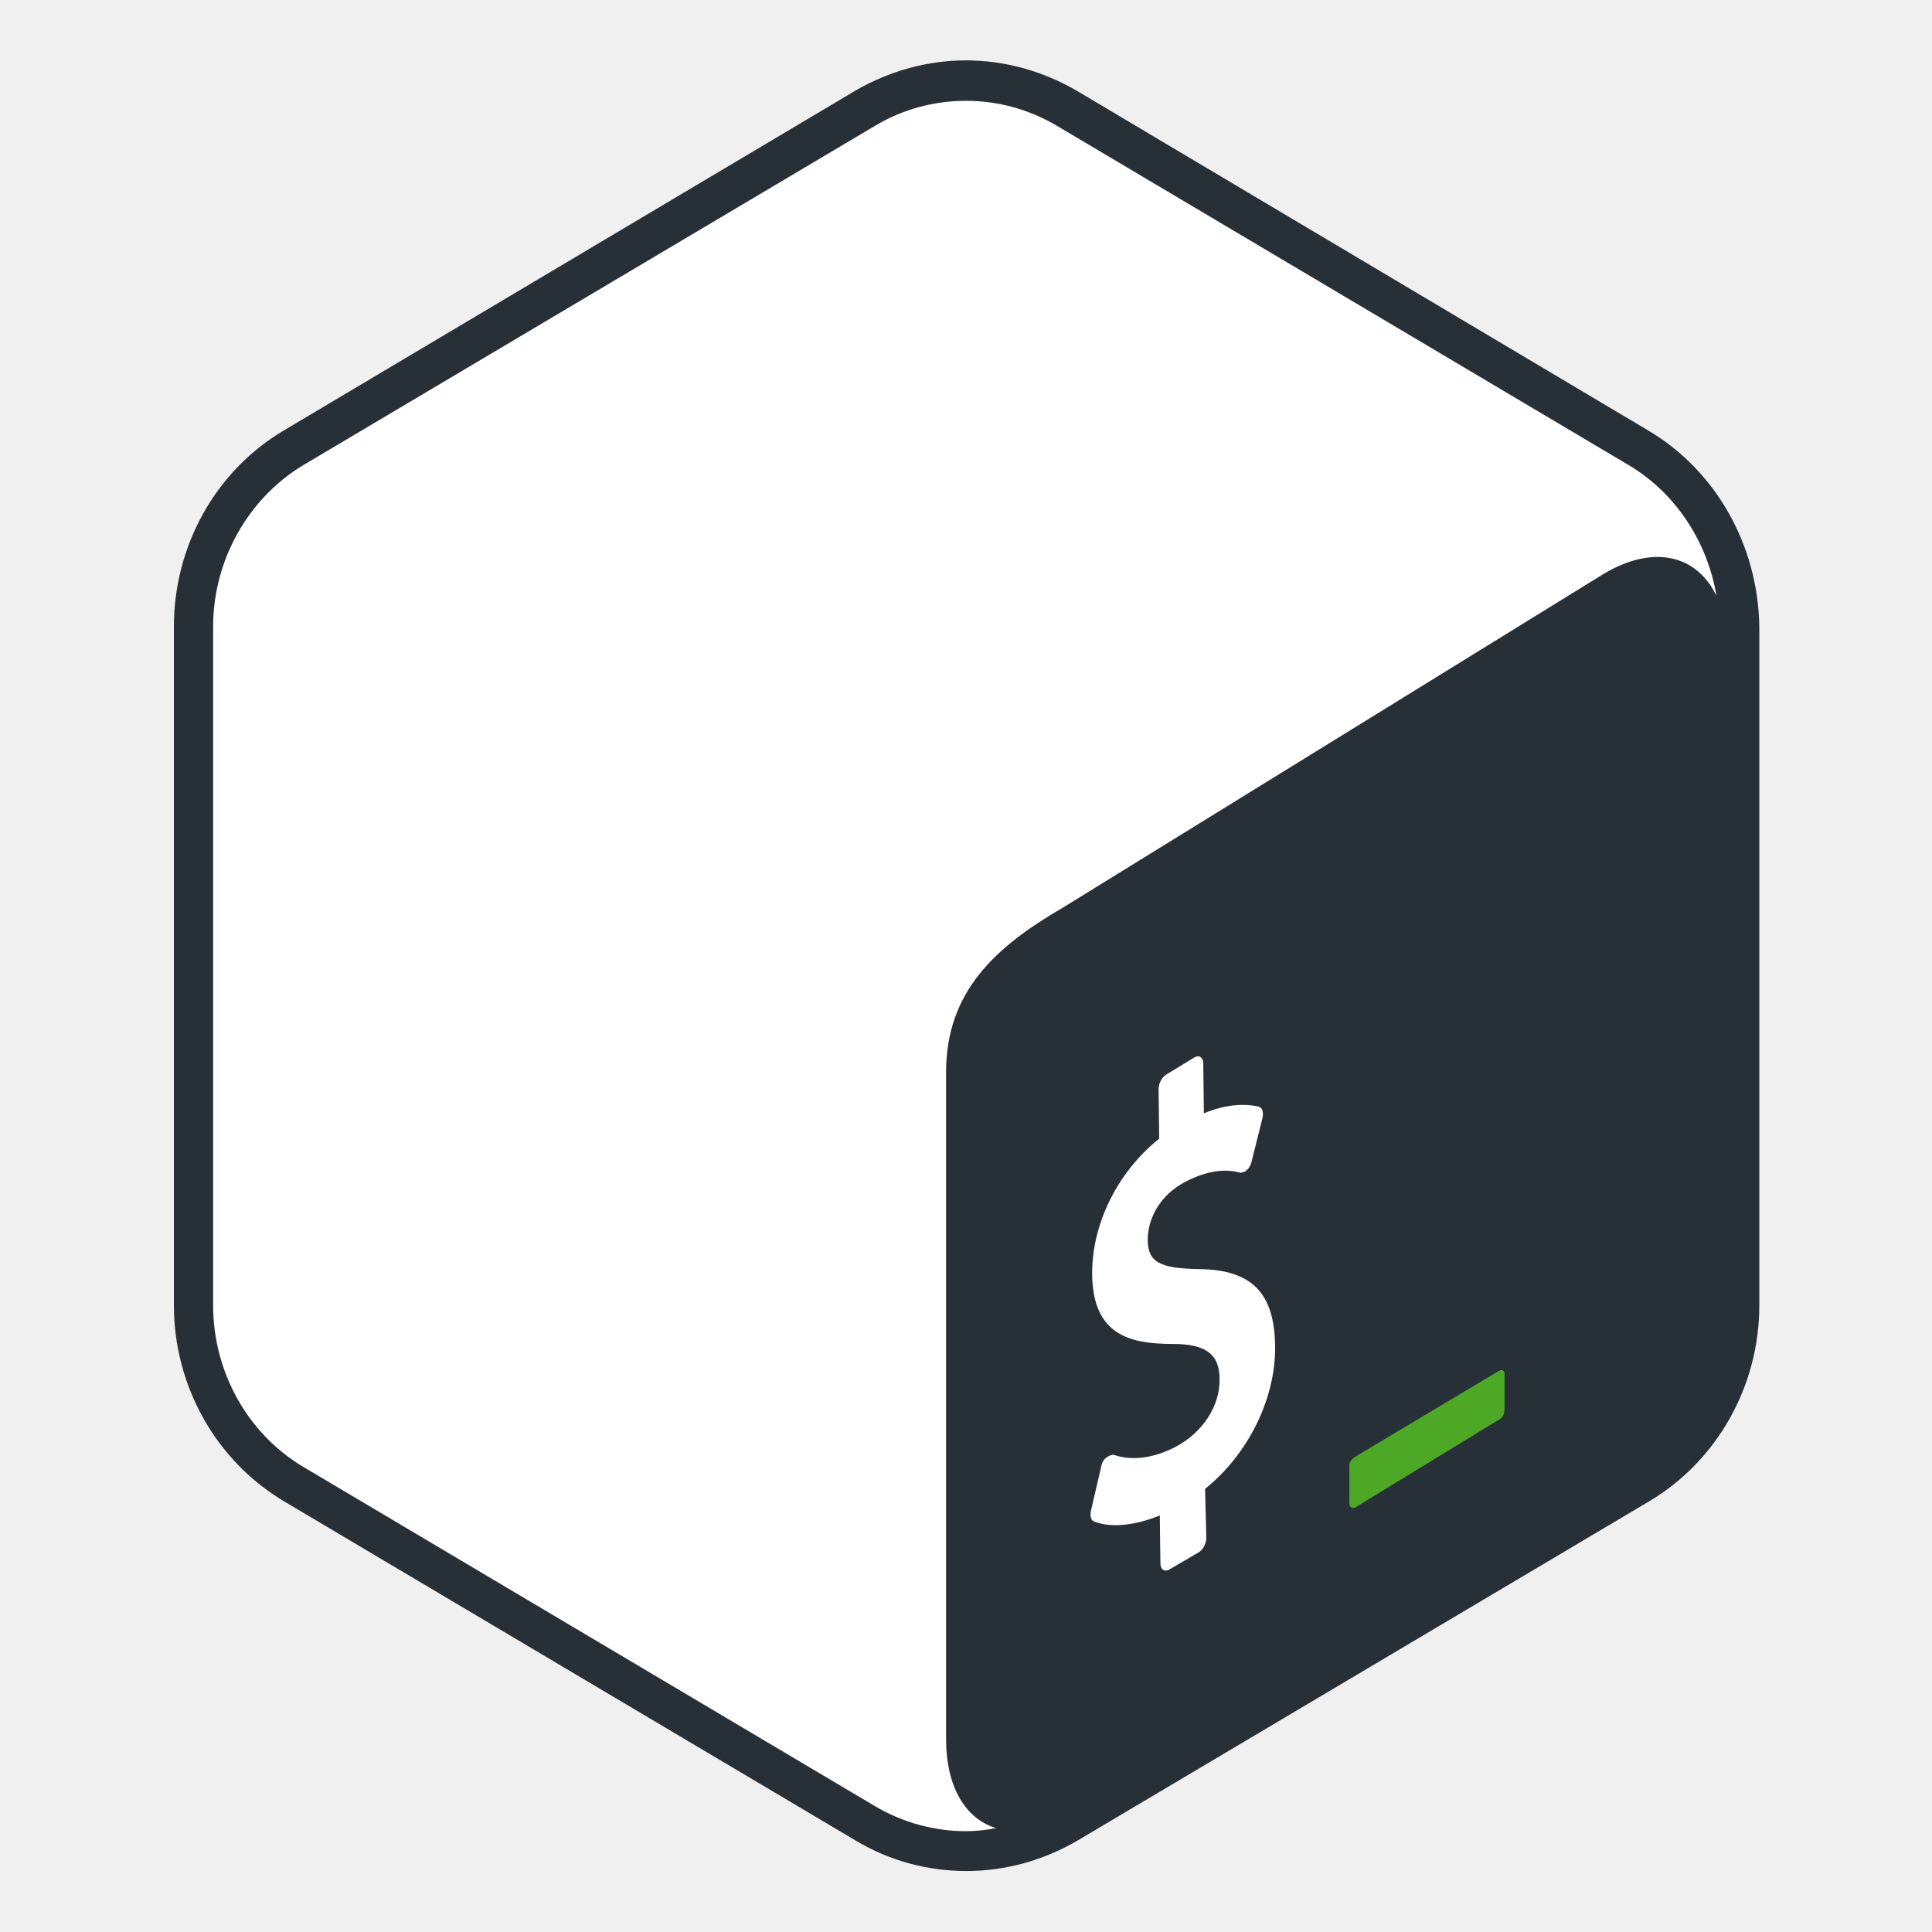
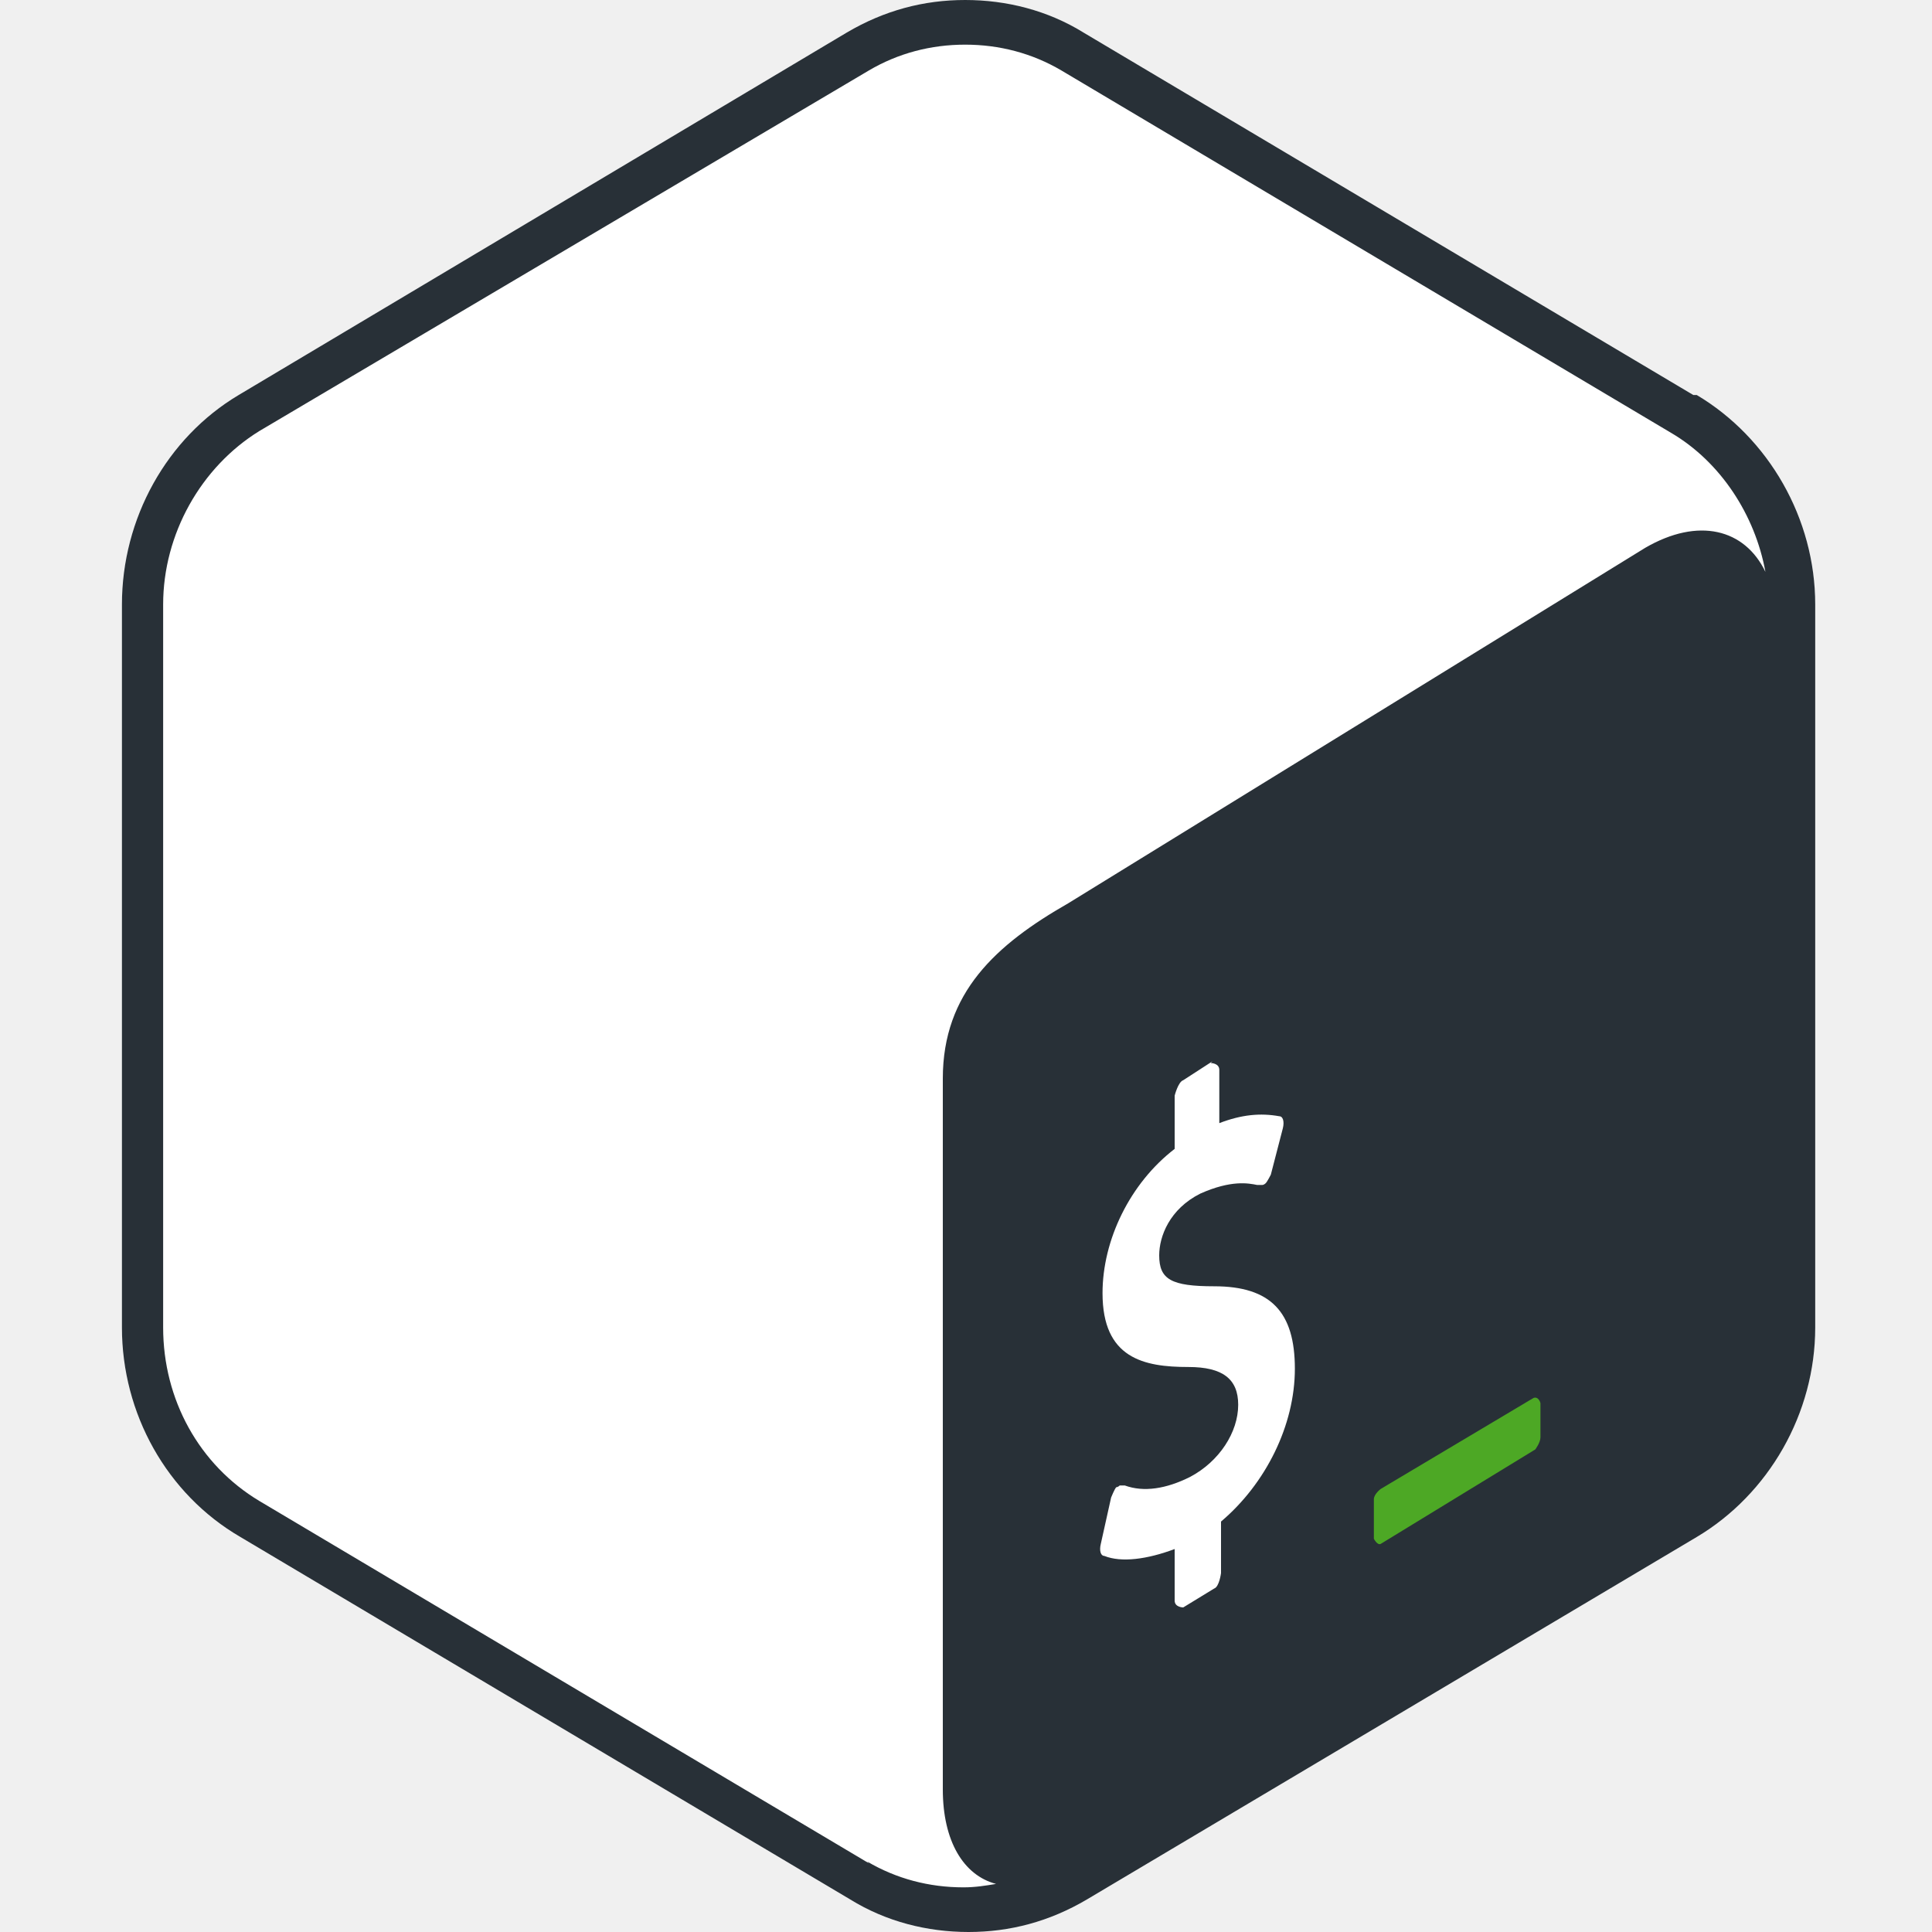
- <svg xmlns="http://www.w3.org/2000/svg" version="1.1" id="Layer_1" x="0px" y="0px" width="1em" height="1em" viewBox="0 0 32 32" style="enable-background:new 0 0 32 32;" xml:space="preserve">
-   <style type="text/css">
- 	.st0{fill:none;}
- 	.st1{fill:#FFFFFF;}
- 	.st2{fill:#283037;}
- 	.st3{fill:#4DA825;}
- </style>
+ <svg xmlns="http://www.w3.org/2000/svg" width="1em" height="1em" viewBox="0 0 11.25 11.25">
+   <defs>
+     <style>.bash-cls-1{fill:none;}.bash-cls-2{fill:#fff;}.bash-cls-3{fill:#283037;}.bash-cls-4{fill:#4da825;}</style>
+   </defs>
+   <rect class="bash-cls-1" y="0" width="11.25" height="11.25" />
  <g>
-     <rect x="1" y="1" class="st0" width="30" height="30" />
-     <g>
-       <g>
-         <path class="st1" d="M27.3,7.13L17.83,1.5c-1.13-0.67-2.52-0.67-3.65,0L4.7,7.13C3.57,7.8,2.88,9.04,2.88,10.38v11.24     c0,1.34,0.7,2.58,1.83,3.25l9.47,5.62c0.57,0.34,1.2,0.5,1.83,0.5c0.63,0,1.26-0.17,1.83-0.5l9.47-5.62     c1.13-0.67,1.83-1.91,1.83-3.25V10.38C29.12,9.04,28.43,7.8,27.3,7.13z" />
-       </g>
-       <g>
-         <path class="st2" d="M27.3,7.13L17.83,1.5C17.26,1.17,16.63,1,16,1c-0.63,0-1.26,0.17-1.83,0.5L4.7,7.13     C3.57,7.8,2.88,9.04,2.88,10.38v11.24c0,1.34,0.7,2.58,1.83,3.25l9.47,5.62c0.57,0.34,1.2,0.5,1.83,0.5     c0.63,0,1.26-0.17,1.83-0.5l9.47-5.62c1.13-0.67,1.83-1.91,1.83-3.25V10.38C29.12,9.04,28.43,7.8,27.3,7.13z M14.5,29.92     L5.03,24.3c-0.93-0.55-1.5-1.58-1.5-2.68V10.38c0-1.1,0.58-2.13,1.5-2.68l9.47-5.62c0.45-0.27,0.97-0.41,1.5-0.41     s1.04,0.14,1.5,0.41l9.47,5.62c0.78,0.46,1.31,1.27,1.46,2.17C28.11,9.2,27.4,9.01,26.57,9.5l-8.96,5.53     c-1.12,0.65-1.94,1.39-1.94,2.73V28.8c0,0.81,0.33,1.33,0.83,1.48c-0.16,0.03-0.33,0.05-0.5,0.05     C15.48,30.33,14.96,30.19,14.5,29.92z" />
-       </g>
-       <g>
-         <path class="st3" d="M24.82,22.71l-2.36,1.41c-0.06,0.04-0.11,0.08-0.11,0.15v0.62c0,0.08,0.05,0.11,0.11,0.07l2.39-1.46     c0.06-0.04,0.07-0.11,0.07-0.18v-0.54C24.93,22.7,24.88,22.67,24.82,22.71z" />
-       </g>
-       <g>
-         <path class="st1" d="M19.79,17.51c0.08-0.04,0.14,0.01,0.14,0.11l0.01,0.82c0.34-0.14,0.64-0.17,0.91-0.11     c0.06,0.02,0.08,0.09,0.06,0.19l-0.18,0.72c-0.01,0.05-0.04,0.11-0.08,0.14c-0.02,0.02-0.03,0.03-0.05,0.03     c-0.02,0.01-0.05,0.02-0.07,0.01c-0.12-0.03-0.41-0.09-0.87,0.14c-0.48,0.24-0.65,0.66-0.65,0.97c0,0.37,0.19,0.48,0.85,0.49     c0.88,0.01,1.25,0.4,1.26,1.28c0.01,0.87-0.45,1.79-1.16,2.36l0.02,0.81c0,0.1-0.06,0.21-0.14,0.25l-0.48,0.28     c-0.08,0.04-0.14-0.01-0.14-0.11l-0.01-0.79c-0.41,0.17-0.82,0.21-1.09,0.1c-0.05-0.02-0.07-0.09-0.05-0.18l0.17-0.73     c0.01-0.06,0.04-0.12,0.09-0.15c0.01-0.01,0.03-0.02,0.05-0.03c0.03-0.01,0.05-0.02,0.08-0.01c0.29,0.1,0.65,0.05,1-0.13     c0.45-0.23,0.75-0.68,0.74-1.13c0-0.41-0.23-0.58-0.77-0.58c-0.69,0-1.33-0.13-1.34-1.15c-0.01-0.83,0.42-1.7,1.11-2.25     l-0.01-0.82c0-0.1,0.06-0.21,0.14-0.25L19.79,17.51z" />
-       </g>
-     </g>
+     <path class="bash-cls-2" d="M9.86,2.3L6.31,.19c-.42-.25-.95-.25-1.37,0L1.39,2.3c-.42,.25-.68,.72-.68,1.22V7.73c0,.5,.26,.97,.69,1.22l3.55,2.11c.21,.13,.45,.19,.69,.19s.47-.06,.69-.19l3.55-2.11c.42-.25,.69-.72,.69-1.22V3.52c0-.5-.27-.97-.69-1.22Z" />
+     <path class="bash-cls-3" d="M9.86,2.3L6.31,.19C6.1,.06,5.86,0,5.62,0s-.47,.06-.69,.19L1.39,2.3c-.42,.25-.68,.72-.68,1.22V7.73c0,.5,.26,.97,.69,1.22l3.55,2.11c.21,.13,.45,.19,.69,.19s.47-.06,.69-.19l3.55-2.11c.42-.25,.69-.72,.69-1.22V3.52c0-.5-.27-.97-.69-1.22ZM5.06,10.85l-3.55-2.11c-.35-.21-.56-.59-.56-1.01V3.52c0-.41,.22-.8,.56-1.01L5.06,.41c.17-.1,.36-.15,.56-.15s.39,.05,.56,.15l3.55,2.11c.29,.17,.49,.48,.55,.81-.12-.25-.39-.32-.7-.14l-3.36,2.07c-.42,.24-.73,.52-.73,1.02v4.14c0,.3,.12,.5,.31,.55-.06,.01-.12,.02-.19,.02-.2,0-.39-.05-.56-.15Z" />
+     <path class="bash-cls-4" d="M8.93,8.14l-.89,.53s-.04,.03-.04,.06v.23s.02,.04,.04,.03l.9-.55s.03-.04,.03-.07v-.2s-.01-.04-.04-.03Z" />
+     <path class="bash-cls-2" d="M7.05,6.19s.05,0,.05,.04v.31c.13-.05,.24-.06,.35-.04,.02,0,.03,.03,.02,.07l-.07,.27s-.02,.04-.03,.05c0,0-.01,.01-.02,.01,0,0-.02,0-.03,0-.05-.01-.15-.03-.33,.05-.18,.09-.24,.25-.24,.36,0,.14,.07,.18,.32,.18,.33,0,.47,.15,.47,.48,0,.33-.17,.67-.43,.89v.3s-.01,.08-.04,.09l-.18,.11s-.05,0-.05-.04v-.3c-.16,.06-.31,.08-.41,.04-.02,0-.03-.03-.02-.07l.06-.27s.02-.05,.03-.06c0,0,.01,0,.02-.01,.01,0,.02,0,.03,0,.11,.04,.24,.02,.38-.05,.17-.09,.28-.26,.28-.42,0-.15-.09-.22-.29-.22-.26,0-.5-.05-.5-.43,0-.31,.16-.64,.42-.84v-.31s.02-.08,.05-.09l.17-.11Z" />
  </g>
</svg>
